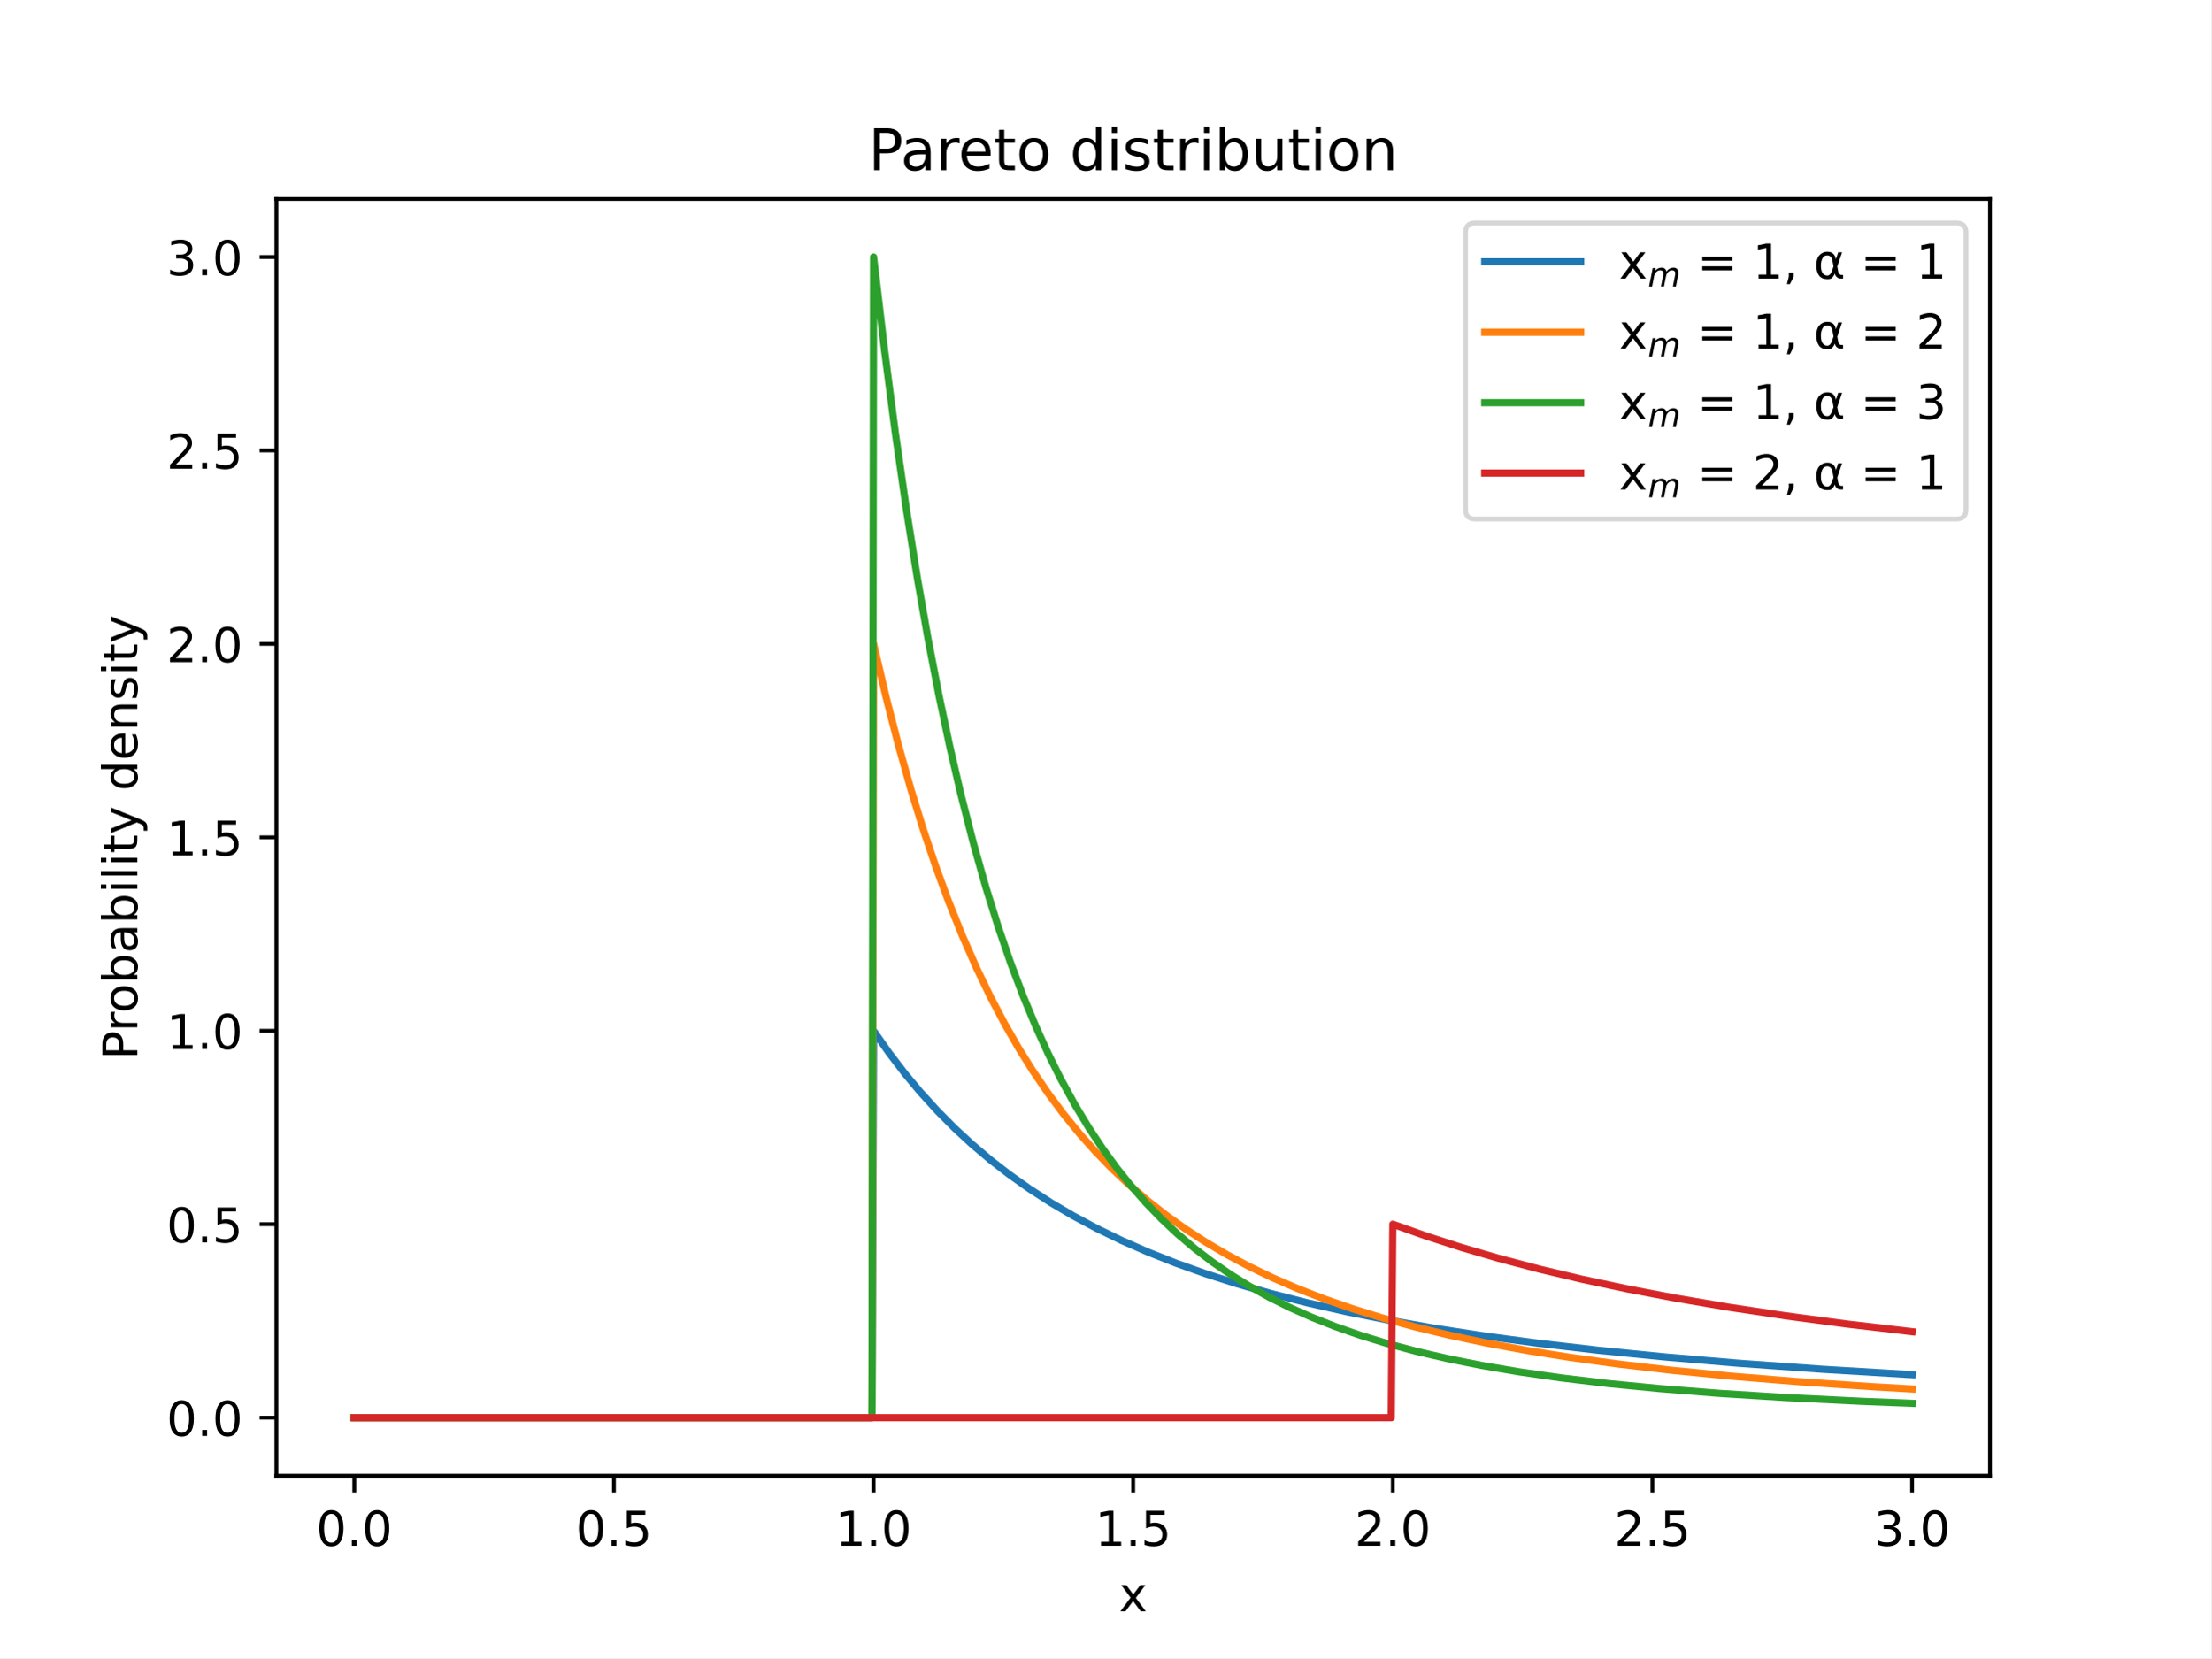
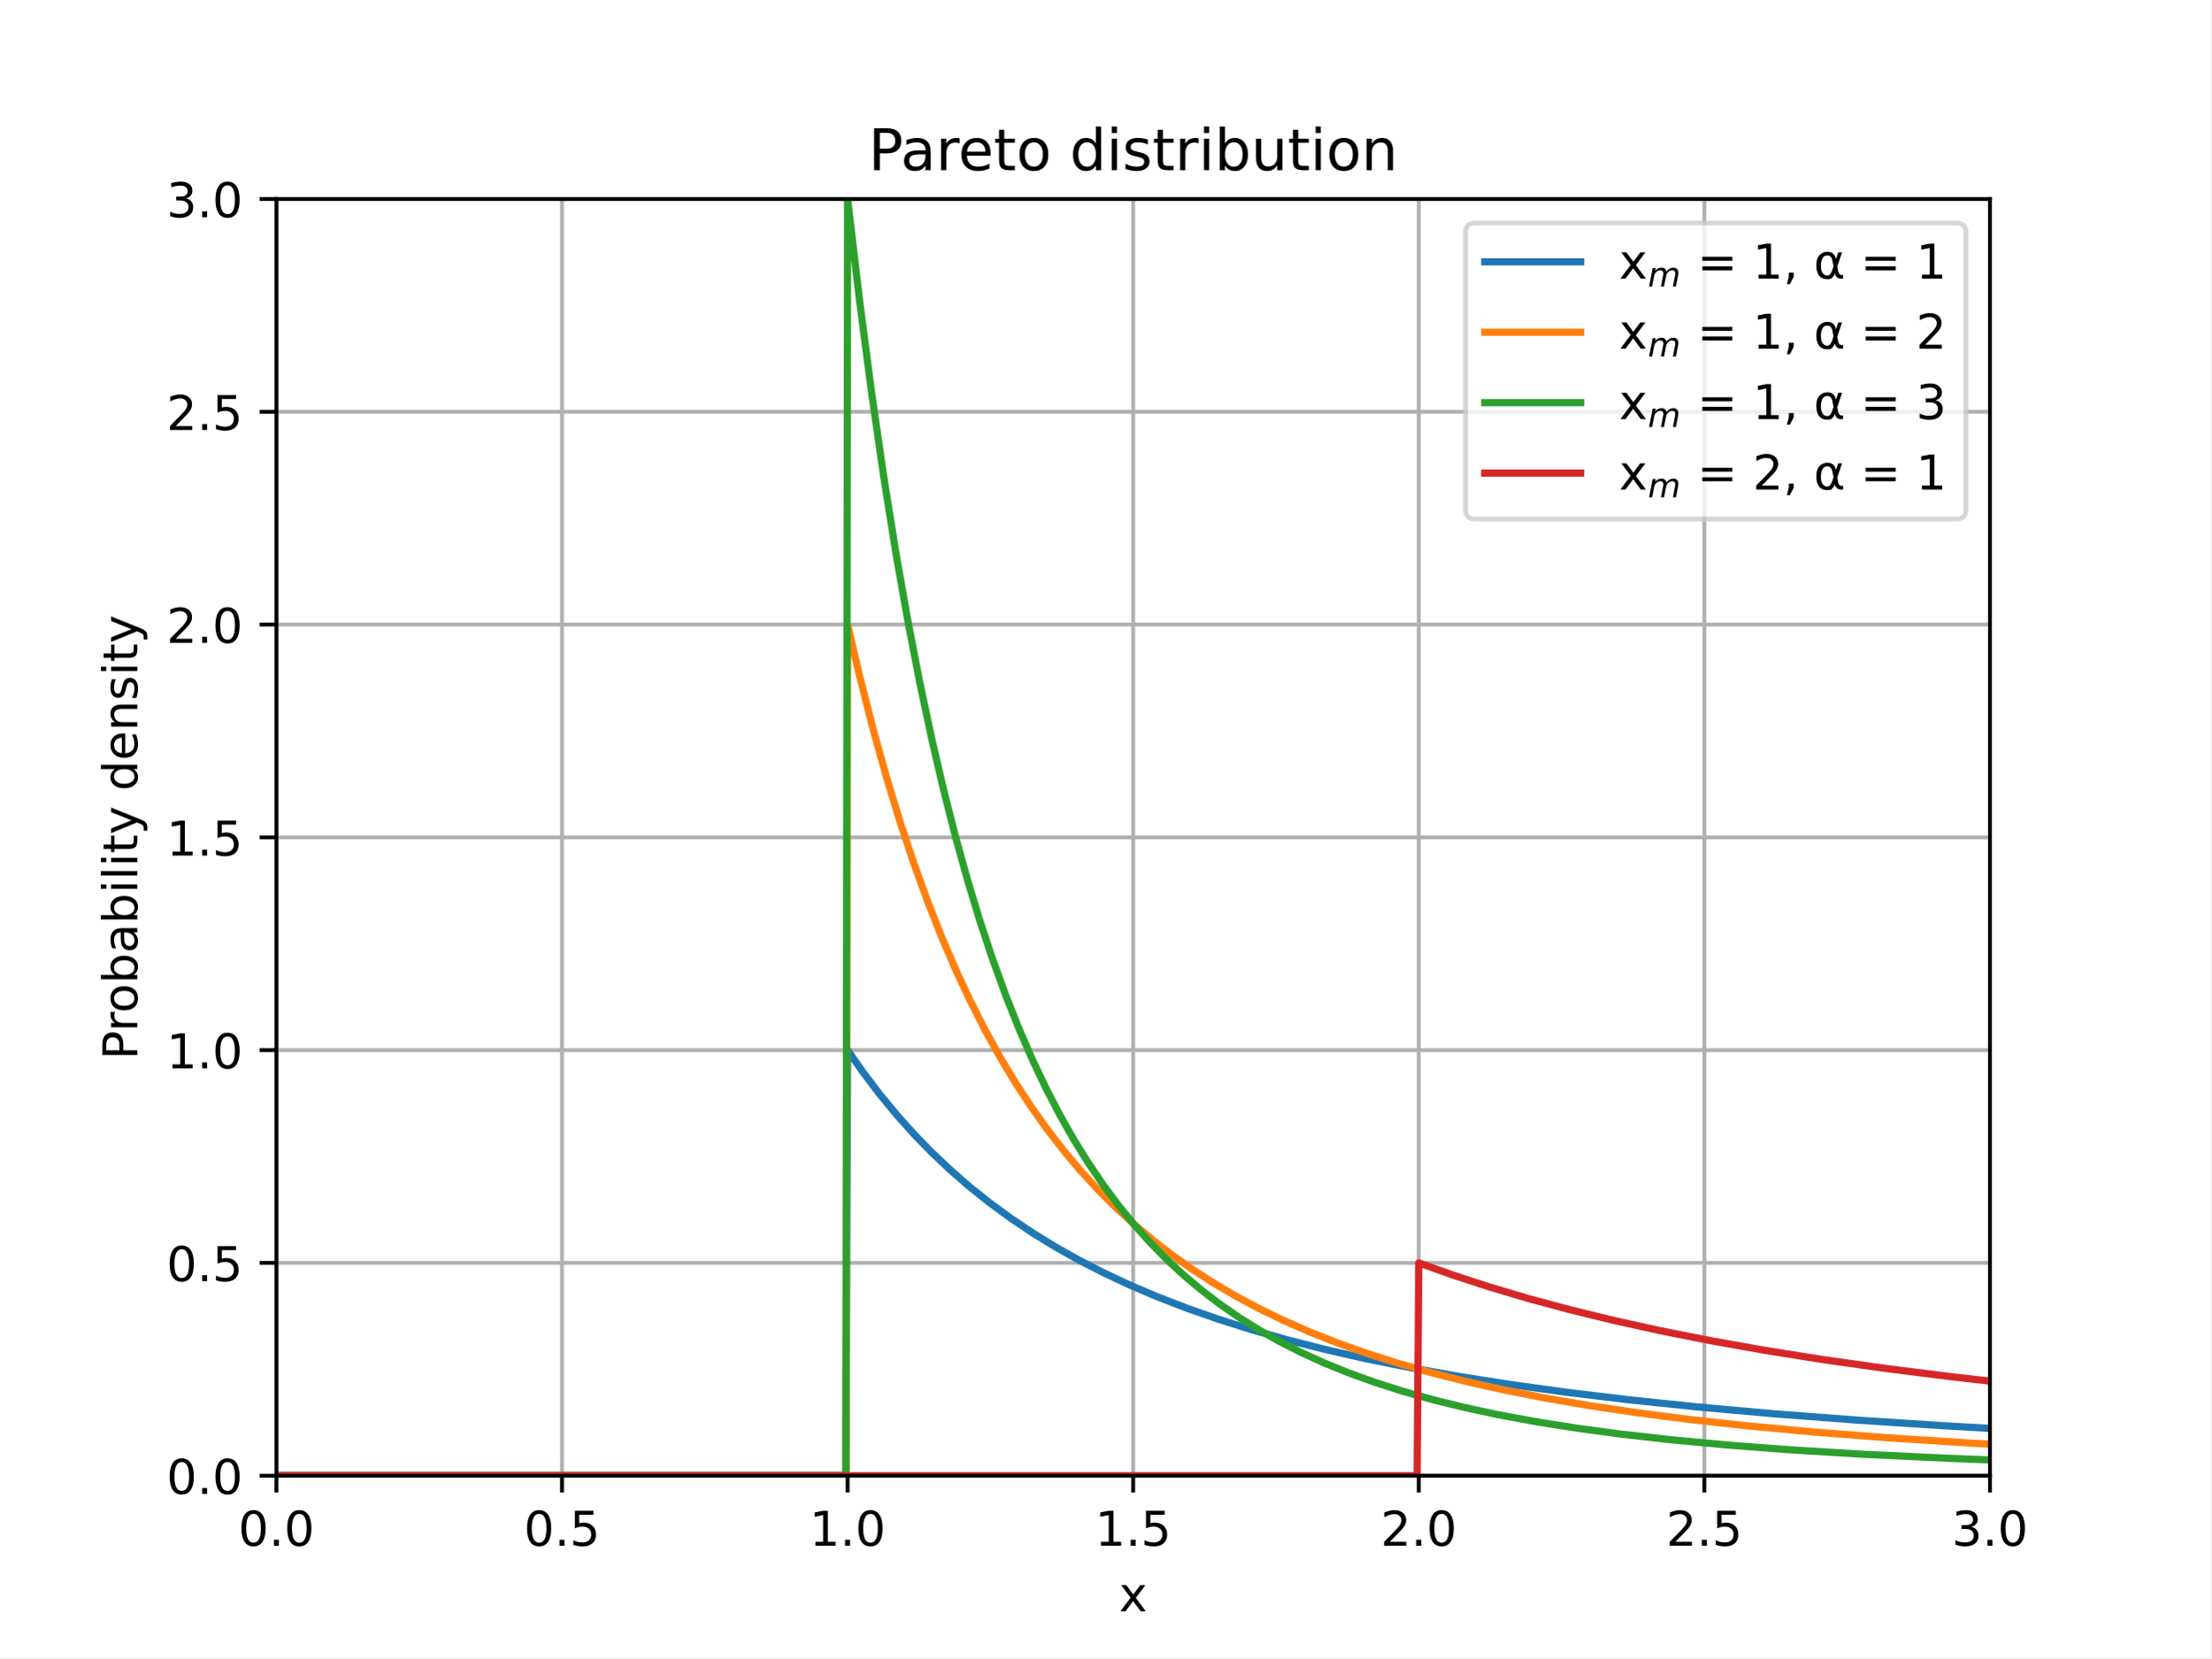
<svg xmlns="http://www.w3.org/2000/svg" xmlns:xlink="http://www.w3.org/1999/xlink" width="460.8pt" height="345.6pt" viewBox="0 0 460.8 345.6" version="1.1">
  <defs>
    <style type="text/css">*{stroke-linejoin: round; stroke-linecap: butt}</style>
  </defs>
  <g id="figure_1">
    <g id="patch_1">
      <path d="M 0 345.6  L 460.8 345.6  L 460.8 0  L 0 0  z " style="fill: #ffffff" />
    </g>
    <g id="axes_1">
      <g id="patch_2">
        <path d="M 57.6 307.584  L 414.72 307.584  L 414.72 41.472  L 57.6 41.472  z " style="fill: #ffffff" />
      </g>
      <g id="matplotlib.axis_1">
        <g id="xtick_1">
          <g id="line2d_1">
+             <path d="M 57.6 307.584  L 57.6 41.472  " clip-path="url(#pb49da59b63)" style="fill: none; stroke: #b0b0b0; stroke-width: 0.8; stroke-linecap: square" />
+           </g>
+           <g id="line2d_2">
            <defs>
-               <path id="m8c5e8014db" d="M 0 0  L 0 3.5  " style="stroke: #000000; stroke-width: 0.8" />
+               <path id="m78459f0084" d="M 0 0  L 0 3.5  " style="stroke: #000000; stroke-width: 0.8" />
            </defs>
            <g>
-               <use xlink:href="#m8c5e8014db" x="73.833" y="307.584" style="stroke: #000000; stroke-width: 0.8" />
+               <use xlink:href="#m78459f0084" x="57.6" y="307.584" style="stroke: #000000; stroke-width: 0.8" />
            </g>
          </g>
          <g id="text_1">
-             <g transform="translate(65.88116 322.1824) scale(0.1 -0.1)">
+             <g transform="translate(49.64844 322.1824) scale(0.1 -0.1)">
              <defs>
                <path id="DejaVuSans-30" d="M 2034 4250  Q 1547 4250 1301 3770  Q 1056 3291 1056 2328  Q 1056 1369 1301 889  Q 1547 409 2034 409  Q 2525 409 2770 889  Q 3016 1369 3016 2328  Q 3016 3291 2770 3770  Q 2525 4250 2034 4250  z M 2034 4750  Q 2819 4750 3233 4129  Q 3647 3509 3647 2328  Q 3647 1150 3233 529  Q 2819 -91 2034 -91  Q 1250 -91 836 529  Q 422 1150 422 2328  Q 422 3509 836 4129  Q 1250 4750 2034 4750  z " transform="scale(0.015625)" />
                <path id="DejaVuSans-2e" d="M 684 794  L 1344 794  L 1344 0  L 684 0  L 684 794  z " transform="scale(0.015625)" />
              </defs>
              <use xlink:href="#DejaVuSans-30" />
              <use xlink:href="#DejaVuSans-2e" x="63.623" />
              <use xlink:href="#DejaVuSans-30" x="95.41" />
            </g>
          </g>
        </g>
        <g id="xtick_2">
-           <g id="line2d_2">
-             <g>
-               <use xlink:href="#m8c5e8014db" x="127.942" y="307.584" style="stroke: #000000; stroke-width: 0.8" />
+           <g id="line2d_3">
+             <path d="M 117.12 307.584  L 117.12 41.472  " clip-path="url(#pb49da59b63)" style="fill: none; stroke: #b0b0b0; stroke-width: 0.8; stroke-linecap: square" />
+           </g>
+           <g id="line2d_4">
+             <g>
+               <use xlink:href="#m78459f0084" x="117.12" y="307.584" style="stroke: #000000; stroke-width: 0.8" />
            </g>
          </g>
          <g id="text_2">
-             <g transform="translate(119.9903 322.1824) scale(0.1 -0.1)">
+             <g transform="translate(109.1684 322.1824) scale(0.1 -0.1)">
              <defs>
                <path id="DejaVuSans-35" d="M 691 4666  L 3169 4666  L 3169 4134  L 1269 4134  L 1269 2991  Q 1406 3038 1543 3061  Q 1681 3084 1819 3084  Q 2600 3084 3056 2656  Q 3513 2228 3513 1497  Q 3513 744 3044 326  Q 2575 -91 1722 -91  Q 1428 -91 1123 -41  Q 819 9 494 109  L 494 744  Q 775 591 1075 516  Q 1375 441 1709 441  Q 2250 441 2565 725  Q 2881 1009 2881 1497  Q 2881 1984 2565 2268  Q 2250 2553 1709 2553  Q 1456 2553 1204 2497  Q 953 2441 691 2322  L 691 4666  z " transform="scale(0.015625)" />
              </defs>
              <use xlink:href="#DejaVuSans-30" />
              <use xlink:href="#DejaVuSans-2e" x="63.623" />
              <use xlink:href="#DejaVuSans-35" x="95.41" />
            </g>
          </g>
        </g>
        <g id="xtick_3">
-           <g id="line2d_3">
-             <g>
-               <use xlink:href="#m8c5e8014db" x="182.051" y="307.584" style="stroke: #000000; stroke-width: 0.8" />
+           <g id="line2d_5">
+             <path d="M 176.64 307.584  L 176.64 41.472  " clip-path="url(#pb49da59b63)" style="fill: none; stroke: #b0b0b0; stroke-width: 0.8; stroke-linecap: square" />
+           </g>
+           <g id="line2d_6">
+             <g>
+               <use xlink:href="#m78459f0084" x="176.64" y="307.584" style="stroke: #000000; stroke-width: 0.8" />
            </g>
          </g>
          <g id="text_3">
-             <g transform="translate(174.0993 322.1824) scale(0.1 -0.1)">
+             <g transform="translate(168.6884 322.1824) scale(0.1 -0.1)">
              <defs>
                <path id="DejaVuSans-31" d="M 794 531  L 1825 531  L 1825 4091  L 703 3866  L 703 4441  L 1819 4666  L 2450 4666  L 2450 531  L 3481 531  L 3481 0  L 794 0  L 794 531  z " transform="scale(0.015625)" />
              </defs>
              <use xlink:href="#DejaVuSans-31" />
              <use xlink:href="#DejaVuSans-2e" x="63.623" />
              <use xlink:href="#DejaVuSans-30" x="95.41" />
            </g>
          </g>
        </g>
        <g id="xtick_4">
-           <g id="line2d_4">
-             <g>
-               <use xlink:href="#m8c5e8014db" x="236.16" y="307.584" style="stroke: #000000; stroke-width: 0.8" />
+           <g id="line2d_7">
+             <path d="M 236.16 307.584  L 236.16 41.472  " clip-path="url(#pb49da59b63)" style="fill: none; stroke: #b0b0b0; stroke-width: 0.8; stroke-linecap: square" />
+           </g>
+           <g id="line2d_8">
+             <g>
+               <use xlink:href="#m78459f0084" x="236.16" y="307.584" style="stroke: #000000; stroke-width: 0.8" />
            </g>
          </g>
          <g id="text_4">
            <g transform="translate(228.2084 322.1824) scale(0.1 -0.1)">
              <use xlink:href="#DejaVuSans-31" />
              <use xlink:href="#DejaVuSans-2e" x="63.623" />
              <use xlink:href="#DejaVuSans-35" x="95.41" />
            </g>
          </g>
        </g>
        <g id="xtick_5">
-           <g id="line2d_5">
-             <g>
-               <use xlink:href="#m8c5e8014db" x="290.269" y="307.584" style="stroke: #000000; stroke-width: 0.8" />
+           <g id="line2d_9">
+             <path d="M 295.68 307.584  L 295.68 41.472  " clip-path="url(#pb49da59b63)" style="fill: none; stroke: #b0b0b0; stroke-width: 0.8; stroke-linecap: square" />
+           </g>
+           <g id="line2d_10">
+             <g>
+               <use xlink:href="#m78459f0084" x="295.68" y="307.584" style="stroke: #000000; stroke-width: 0.8" />
            </g>
          </g>
          <g id="text_5">
-             <g transform="translate(282.3175 322.1824) scale(0.1 -0.1)">
+             <g transform="translate(287.7284 322.1824) scale(0.1 -0.1)">
              <defs>
                <path id="DejaVuSans-32" d="M 1228 531  L 3431 531  L 3431 0  L 469 0  L 469 531  Q 828 903 1448 1529  Q 2069 2156 2228 2338  Q 2531 2678 2651 2914  Q 2772 3150 2772 3378  Q 2772 3750 2511 3984  Q 2250 4219 1831 4219  Q 1534 4219 1204 4116  Q 875 4013 500 3803  L 500 4441  Q 881 4594 1212 4672  Q 1544 4750 1819 4750  Q 2544 4750 2975 4387  Q 3406 4025 3406 3419  Q 3406 3131 3298 2873  Q 3191 2616 2906 2266  Q 2828 2175 2409 1742  Q 1991 1309 1228 531  z " transform="scale(0.015625)" />
              </defs>
              <use xlink:href="#DejaVuSans-32" />
              <use xlink:href="#DejaVuSans-2e" x="63.623" />
              <use xlink:href="#DejaVuSans-30" x="95.41" />
            </g>
          </g>
        </g>
        <g id="xtick_6">
-           <g id="line2d_6">
-             <g>
-               <use xlink:href="#m8c5e8014db" x="344.378" y="307.584" style="stroke: #000000; stroke-width: 0.8" />
+           <g id="line2d_11">
+             <path d="M 355.2 307.584  L 355.2 41.472  " clip-path="url(#pb49da59b63)" style="fill: none; stroke: #b0b0b0; stroke-width: 0.8; stroke-linecap: square" />
+           </g>
+           <g id="line2d_12">
+             <g>
+               <use xlink:href="#m78459f0084" x="355.2" y="307.584" style="stroke: #000000; stroke-width: 0.8" />
            </g>
          </g>
          <g id="text_6">
-             <g transform="translate(336.4266 322.1824) scale(0.1 -0.1)">
+             <g transform="translate(347.2484 322.1824) scale(0.1 -0.1)">
              <use xlink:href="#DejaVuSans-32" />
              <use xlink:href="#DejaVuSans-2e" x="63.623" />
              <use xlink:href="#DejaVuSans-35" x="95.41" />
            </g>
          </g>
        </g>
        <g id="xtick_7">
-           <g id="line2d_7">
-             <g>
-               <use xlink:href="#m8c5e8014db" x="398.487" y="307.584" style="stroke: #000000; stroke-width: 0.8" />
+           <g id="line2d_13">
+             <path d="M 414.72 307.584  L 414.72 41.472  " clip-path="url(#pb49da59b63)" style="fill: none; stroke: #b0b0b0; stroke-width: 0.8; stroke-linecap: square" />
+           </g>
+           <g id="line2d_14">
+             <g>
+               <use xlink:href="#m78459f0084" x="414.72" y="307.584" style="stroke: #000000; stroke-width: 0.8" />
            </g>
          </g>
          <g id="text_7">
-             <g transform="translate(390.5357 322.1824) scale(0.1 -0.1)">
+             <g transform="translate(406.7684 322.1824) scale(0.1 -0.1)">
              <defs>
                <path id="DejaVuSans-33" d="M 2597 2516  Q 3050 2419 3304 2112  Q 3559 1806 3559 1356  Q 3559 666 3084 287  Q 2609 -91 1734 -91  Q 1441 -91 1130 -33  Q 819 25 488 141  L 488 750  Q 750 597 1062 519  Q 1375 441 1716 441  Q 2309 441 2620 675  Q 2931 909 2931 1356  Q 2931 1769 2642 2001  Q 2353 2234 1838 2234  L 1294 2234  L 1294 2753  L 1863 2753  Q 2328 2753 2575 2939  Q 2822 3125 2822 3475  Q 2822 3834 2567 4026  Q 2313 4219 1838 4219  Q 1578 4219 1281 4162  Q 984 4106 628 3988  L 628 4550  Q 988 4650 1302 4700  Q 1616 4750 1894 4750  Q 2613 4750 3031 4423  Q 3450 4097 3450 3541  Q 3450 3153 3228 2886  Q 3006 2619 2597 2516  z " transform="scale(0.015625)" />
              </defs>
              <use xlink:href="#DejaVuSans-33" />
              <use xlink:href="#DejaVuSans-2e" x="63.623" />
              <use xlink:href="#DejaVuSans-30" x="95.41" />
            </g>
          </g>
        </g>
        <g id="text_8">
          <g transform="translate(233.2006 335.8606) scale(0.1 -0.1)">
            <defs>
              <path id="DejaVuSans-78" d="M 3513 3500  L 2247 1797  L 3578 0  L 2900 0  L 1881 1375  L 863 0  L 184 0  L 1544 1831  L 300 3500  L 978 3500  L 1906 2253  L 2834 3500  L 3513 3500  z " transform="scale(0.015625)" />
            </defs>
            <use xlink:href="#DejaVuSans-78" />
          </g>
        </g>
      </g>
      <g id="matplotlib.axis_2">
        <g id="ytick_1">
-           <g id="line2d_8">
+           <g id="line2d_15">
+             <path d="M 57.6 307.584  L 414.72 307.584  " clip-path="url(#pb49da59b63)" style="fill: none; stroke: #b0b0b0; stroke-width: 0.8; stroke-linecap: square" />
+           </g>
+           <g id="line2d_16">
            <defs>
-               <path id="m8b8b42bf8d" d="M 0 0  L -3.5 0  " style="stroke: #000000; stroke-width: 0.8" />
+               <path id="m14391d90c2" d="M 0 0  L -3.5 0  " style="stroke: #000000; stroke-width: 0.8" />
            </defs>
            <g>
-               <use xlink:href="#m8b8b42bf8d" x="57.6" y="295.488" style="stroke: #000000; stroke-width: 0.8" />
+               <use xlink:href="#m14391d90c2" x="57.6" y="307.584" style="stroke: #000000; stroke-width: 0.8" />
            </g>
          </g>
          <g id="text_9">
-             <g transform="translate(34.69687 299.2872) scale(0.1 -0.1)">
+             <g transform="translate(34.69687 311.3832) scale(0.1 -0.1)">
              <use xlink:href="#DejaVuSans-30" />
              <use xlink:href="#DejaVuSans-2e" x="63.623" />
              <use xlink:href="#DejaVuSans-30" x="95.41" />
            </g>
          </g>
        </g>
        <g id="ytick_2">
-           <g id="line2d_9">
-             <g>
-               <use xlink:href="#m8b8b42bf8d" x="57.6" y="255.168" style="stroke: #000000; stroke-width: 0.8" />
+           <g id="line2d_17">
+             <path d="M 57.6 263.232  L 414.72 263.232  " clip-path="url(#pb49da59b63)" style="fill: none; stroke: #b0b0b0; stroke-width: 0.8; stroke-linecap: square" />
+           </g>
+           <g id="line2d_18">
+             <g>
+               <use xlink:href="#m14391d90c2" x="57.6" y="263.232" style="stroke: #000000; stroke-width: 0.8" />
            </g>
          </g>
          <g id="text_10">
-             <g transform="translate(34.69687 258.9672) scale(0.1 -0.1)">
+             <g transform="translate(34.69687 267.0312) scale(0.1 -0.1)">
              <use xlink:href="#DejaVuSans-30" />
              <use xlink:href="#DejaVuSans-2e" x="63.623" />
              <use xlink:href="#DejaVuSans-35" x="95.41" />
            </g>
          </g>
        </g>
        <g id="ytick_3">
-           <g id="line2d_10">
-             <g>
-               <use xlink:href="#m8b8b42bf8d" x="57.6" y="214.848" style="stroke: #000000; stroke-width: 0.8" />
+           <g id="line2d_19">
+             <path d="M 57.6 218.88  L 414.72 218.88  " clip-path="url(#pb49da59b63)" style="fill: none; stroke: #b0b0b0; stroke-width: 0.8; stroke-linecap: square" />
+           </g>
+           <g id="line2d_20">
+             <g>
+               <use xlink:href="#m14391d90c2" x="57.6" y="218.88" style="stroke: #000000; stroke-width: 0.8" />
            </g>
          </g>
          <g id="text_11">
-             <g transform="translate(34.69687 218.6472) scale(0.1 -0.1)">
+             <g transform="translate(34.69687 222.6792) scale(0.1 -0.1)">
              <use xlink:href="#DejaVuSans-31" />
              <use xlink:href="#DejaVuSans-2e" x="63.623" />
              <use xlink:href="#DejaVuSans-30" x="95.41" />
            </g>
          </g>
        </g>
        <g id="ytick_4">
-           <g id="line2d_11">
-             <g>
-               <use xlink:href="#m8b8b42bf8d" x="57.6" y="174.528" style="stroke: #000000; stroke-width: 0.8" />
+           <g id="line2d_21">
+             <path d="M 57.6 174.528  L 414.72 174.528  " clip-path="url(#pb49da59b63)" style="fill: none; stroke: #b0b0b0; stroke-width: 0.8; stroke-linecap: square" />
+           </g>
+           <g id="line2d_22">
+             <g>
+               <use xlink:href="#m14391d90c2" x="57.6" y="174.528" style="stroke: #000000; stroke-width: 0.8" />
            </g>
          </g>
          <g id="text_12">
            <g transform="translate(34.69687 178.3272) scale(0.1 -0.1)">
              <use xlink:href="#DejaVuSans-31" />
              <use xlink:href="#DejaVuSans-2e" x="63.623" />
              <use xlink:href="#DejaVuSans-35" x="95.41" />
            </g>
          </g>
        </g>
        <g id="ytick_5">
-           <g id="line2d_12">
-             <g>
-               <use xlink:href="#m8b8b42bf8d" x="57.6" y="134.208" style="stroke: #000000; stroke-width: 0.8" />
+           <g id="line2d_23">
+             <path d="M 57.6 130.176  L 414.72 130.176  " clip-path="url(#pb49da59b63)" style="fill: none; stroke: #b0b0b0; stroke-width: 0.8; stroke-linecap: square" />
+           </g>
+           <g id="line2d_24">
+             <g>
+               <use xlink:href="#m14391d90c2" x="57.6" y="130.176" style="stroke: #000000; stroke-width: 0.8" />
            </g>
          </g>
          <g id="text_13">
-             <g transform="translate(34.69687 138.0072) scale(0.1 -0.1)">
+             <g transform="translate(34.69687 133.9752) scale(0.1 -0.1)">
              <use xlink:href="#DejaVuSans-32" />
              <use xlink:href="#DejaVuSans-2e" x="63.623" />
              <use xlink:href="#DejaVuSans-30" x="95.41" />
            </g>
          </g>
        </g>
        <g id="ytick_6">
-           <g id="line2d_13">
-             <g>
-               <use xlink:href="#m8b8b42bf8d" x="57.6" y="93.888" style="stroke: #000000; stroke-width: 0.8" />
+           <g id="line2d_25">
+             <path d="M 57.6 85.824  L 414.72 85.824  " clip-path="url(#pb49da59b63)" style="fill: none; stroke: #b0b0b0; stroke-width: 0.8; stroke-linecap: square" />
+           </g>
+           <g id="line2d_26">
+             <g>
+               <use xlink:href="#m14391d90c2" x="57.6" y="85.824" style="stroke: #000000; stroke-width: 0.8" />
            </g>
          </g>
          <g id="text_14">
-             <g transform="translate(34.69687 97.68722) scale(0.1 -0.1)">
+             <g transform="translate(34.69687 89.62322) scale(0.1 -0.1)">
              <use xlink:href="#DejaVuSans-32" />
              <use xlink:href="#DejaVuSans-2e" x="63.623" />
              <use xlink:href="#DejaVuSans-35" x="95.41" />
            </g>
          </g>
        </g>
        <g id="ytick_7">
-           <g id="line2d_14">
-             <g>
-               <use xlink:href="#m8b8b42bf8d" x="57.6" y="53.568" style="stroke: #000000; stroke-width: 0.8" />
+           <g id="line2d_27">
+             <path d="M 57.6 41.472  L 414.72 41.472  " clip-path="url(#pb49da59b63)" style="fill: none; stroke: #b0b0b0; stroke-width: 0.8; stroke-linecap: square" />
+           </g>
+           <g id="line2d_28">
+             <g>
+               <use xlink:href="#m14391d90c2" x="57.6" y="41.472" style="stroke: #000000; stroke-width: 0.8" />
            </g>
          </g>
          <g id="text_15">
-             <g transform="translate(34.69687 57.36722) scale(0.1 -0.1)">
+             <g transform="translate(34.69687 45.27122) scale(0.1 -0.1)">
              <use xlink:href="#DejaVuSans-33" />
              <use xlink:href="#DejaVuSans-2e" x="63.623" />
              <use xlink:href="#DejaVuSans-30" x="95.41" />
            </g>
          </g>
        </g>
        <g id="text_16">
          <g transform="translate(28.61719 220.8788) rotate(-90) scale(0.1 -0.1)">
            <defs>
              <path id="DejaVuSans-50" d="M 1259 4147  L 1259 2394  L 2053 2394  Q 2494 2394 2734 2622  Q 2975 2850 2975 3272  Q 2975 3691 2734 3919  Q 2494 4147 2053 4147  L 1259 4147  z M 628 4666  L 2053 4666  Q 2838 4666 3239 4311  Q 3641 3956 3641 3272  Q 3641 2581 3239 2228  Q 2838 1875 2053 1875  L 1259 1875  L 1259 0  L 628 0  L 628 4666  z " transform="scale(0.015625)" />
              <path id="DejaVuSans-72" d="M 2631 2963  Q 2534 3019 2420 3045  Q 2306 3072 2169 3072  Q 1681 3072 1420 2755  Q 1159 2438 1159 1844  L 1159 0  L 581 0  L 581 3500  L 1159 3500  L 1159 2956  Q 1341 3275 1631 3429  Q 1922 3584 2338 3584  Q 2397 3584 2469 3576  Q 2541 3569 2628 3553  L 2631 2963  z " transform="scale(0.015625)" />
              <path id="DejaVuSans-6f" d="M 1959 3097  Q 1497 3097 1228 2736  Q 959 2375 959 1747  Q 959 1119 1226 758  Q 1494 397 1959 397  Q 2419 397 2687 759  Q 2956 1122 2956 1747  Q 2956 2369 2687 2733  Q 2419 3097 1959 3097  z M 1959 3584  Q 2709 3584 3137 3096  Q 3566 2609 3566 1747  Q 3566 888 3137 398  Q 2709 -91 1959 -91  Q 1206 -91 779 398  Q 353 888 353 1747  Q 353 2609 779 3096  Q 1206 3584 1959 3584  z " transform="scale(0.015625)" />
              <path id="DejaVuSans-62" d="M 3116 1747  Q 3116 2381 2855 2742  Q 2594 3103 2138 3103  Q 1681 3103 1420 2742  Q 1159 2381 1159 1747  Q 1159 1113 1420 752  Q 1681 391 2138 391  Q 2594 391 2855 752  Q 3116 1113 3116 1747  z M 1159 2969  Q 1341 3281 1617 3432  Q 1894 3584 2278 3584  Q 2916 3584 3314 3078  Q 3713 2572 3713 1747  Q 3713 922 3314 415  Q 2916 -91 2278 -91  Q 1894 -91 1617 61  Q 1341 213 1159 525  L 1159 0  L 581 0  L 581 4863  L 1159 4863  L 1159 2969  z " transform="scale(0.015625)" />
              <path id="DejaVuSans-61" d="M 2194 1759  Q 1497 1759 1228 1600  Q 959 1441 959 1056  Q 959 750 1161 570  Q 1363 391 1709 391  Q 2188 391 2477 730  Q 2766 1069 2766 1631  L 2766 1759  L 2194 1759  z M 3341 1997  L 3341 0  L 2766 0  L 2766 531  Q 2569 213 2275 61  Q 1981 -91 1556 -91  Q 1019 -91 701 211  Q 384 513 384 1019  Q 384 1609 779 1909  Q 1175 2209 1959 2209  L 2766 2209  L 2766 2266  Q 2766 2663 2505 2880  Q 2244 3097 1772 3097  Q 1472 3097 1187 3025  Q 903 2953 641 2809  L 641 3341  Q 956 3463 1253 3523  Q 1550 3584 1831 3584  Q 2591 3584 2966 3190  Q 3341 2797 3341 1997  z " transform="scale(0.015625)" />
              <path id="DejaVuSans-69" d="M 603 3500  L 1178 3500  L 1178 0  L 603 0  L 603 3500  z M 603 4863  L 1178 4863  L 1178 4134  L 603 4134  L 603 4863  z " transform="scale(0.015625)" />
              <path id="DejaVuSans-6c" d="M 603 4863  L 1178 4863  L 1178 0  L 603 0  L 603 4863  z " transform="scale(0.015625)" />
              <path id="DejaVuSans-74" d="M 1172 4494  L 1172 3500  L 2356 3500  L 2356 3053  L 1172 3053  L 1172 1153  Q 1172 725 1289 603  Q 1406 481 1766 481  L 2356 481  L 2356 0  L 1766 0  Q 1100 0 847 248  Q 594 497 594 1153  L 594 3053  L 172 3053  L 172 3500  L 594 3500  L 594 4494  L 1172 4494  z " transform="scale(0.015625)" />
              <path id="DejaVuSans-79" d="M 2059 -325  Q 1816 -950 1584 -1140  Q 1353 -1331 966 -1331  L 506 -1331  L 506 -850  L 844 -850  Q 1081 -850 1212 -737  Q 1344 -625 1503 -206  L 1606 56  L 191 3500  L 800 3500  L 1894 763  L 2988 3500  L 3597 3500  L 2059 -325  z " transform="scale(0.015625)" />
              <path id="DejaVuSans-20" transform="scale(0.015625)" />
              <path id="DejaVuSans-64" d="M 2906 2969  L 2906 4863  L 3481 4863  L 3481 0  L 2906 0  L 2906 525  Q 2725 213 2448 61  Q 2172 -91 1784 -91  Q 1150 -91 751 415  Q 353 922 353 1747  Q 353 2572 751 3078  Q 1150 3584 1784 3584  Q 2172 3584 2448 3432  Q 2725 3281 2906 2969  z M 947 1747  Q 947 1113 1208 752  Q 1469 391 1925 391  Q 2381 391 2643 752  Q 2906 1113 2906 1747  Q 2906 2381 2643 2742  Q 2381 3103 1925 3103  Q 1469 3103 1208 2742  Q 947 2381 947 1747  z " transform="scale(0.015625)" />
              <path id="DejaVuSans-65" d="M 3597 1894  L 3597 1613  L 953 1613  Q 991 1019 1311 708  Q 1631 397 2203 397  Q 2534 397 2845 478  Q 3156 559 3463 722  L 3463 178  Q 3153 47 2828 -22  Q 2503 -91 2169 -91  Q 1331 -91 842 396  Q 353 884 353 1716  Q 353 2575 817 3079  Q 1281 3584 2069 3584  Q 2775 3584 3186 3129  Q 3597 2675 3597 1894  z M 3022 2063  Q 3016 2534 2758 2815  Q 2500 3097 2075 3097  Q 1594 3097 1305 2825  Q 1016 2553 972 2059  L 3022 2063  z " transform="scale(0.015625)" />
              <path id="DejaVuSans-6e" d="M 3513 2113  L 3513 0  L 2938 0  L 2938 2094  Q 2938 2591 2744 2837  Q 2550 3084 2163 3084  Q 1697 3084 1428 2787  Q 1159 2491 1159 1978  L 1159 0  L 581 0  L 581 3500  L 1159 3500  L 1159 2956  Q 1366 3272 1645 3428  Q 1925 3584 2291 3584  Q 2894 3584 3203 3211  Q 3513 2838 3513 2113  z " transform="scale(0.015625)" />
              <path id="DejaVuSans-73" d="M 2834 3397  L 2834 2853  Q 2591 2978 2328 3040  Q 2066 3103 1784 3103  Q 1356 3103 1142 2972  Q 928 2841 928 2578  Q 928 2378 1081 2264  Q 1234 2150 1697 2047  L 1894 2003  Q 2506 1872 2764 1633  Q 3022 1394 3022 966  Q 3022 478 2636 193  Q 2250 -91 1575 -91  Q 1294 -91 989 -36  Q 684 19 347 128  L 347 722  Q 666 556 975 473  Q 1284 391 1588 391  Q 1994 391 2212 530  Q 2431 669 2431 922  Q 2431 1156 2273 1281  Q 2116 1406 1581 1522  L 1381 1569  Q 847 1681 609 1914  Q 372 2147 372 2553  Q 372 3047 722 3315  Q 1072 3584 1716 3584  Q 2034 3584 2315 3537  Q 2597 3491 2834 3397  z " transform="scale(0.015625)" />
            </defs>
            <use xlink:href="#DejaVuSans-50" />
            <use xlink:href="#DejaVuSans-72" x="58.553" />
            <use xlink:href="#DejaVuSans-6f" x="97.416" />
            <use xlink:href="#DejaVuSans-62" x="158.598" />
            <use xlink:href="#DejaVuSans-61" x="222.074" />
            <use xlink:href="#DejaVuSans-62" x="283.354" />
            <use xlink:href="#DejaVuSans-69" x="346.83" />
            <use xlink:href="#DejaVuSans-6c" x="374.613" />
            <use xlink:href="#DejaVuSans-69" x="402.396" />
            <use xlink:href="#DejaVuSans-74" x="430.18" />
            <use xlink:href="#DejaVuSans-79" x="469.389" />
            <use xlink:href="#DejaVuSans-20" x="528.568" />
            <use xlink:href="#DejaVuSans-64" x="560.355" />
            <use xlink:href="#DejaVuSans-65" x="623.832" />
            <use xlink:href="#DejaVuSans-6e" x="685.355" />
            <use xlink:href="#DejaVuSans-73" x="748.734" />
            <use xlink:href="#DejaVuSans-69" x="800.834" />
            <use xlink:href="#DejaVuSans-74" x="828.617" />
            <use xlink:href="#DejaVuSans-79" x="867.826" />
          </g>
        </g>
      </g>
-       <g id="line2d_15">
-         <path d="M 73.833 295.488  L 181.726 295.488  L 182.051 214.848  L 185.301 219.481  L 188.55 223.727  L 191.8 227.626  L 195.375 231.559  L 198.95 235.16  L 202.525 238.465  L 206.424 241.77  L 210.324 244.796  L 214.549 247.794  L 219.099 250.735  L 223.648 253.412  L 228.523 256.022  L 233.723 258.547  L 239.247 260.973  L 245.097 263.291  L 251.272 265.493  L 257.771 267.575  L 264.921 269.625  L 272.395 271.535  L 280.52 273.381  L 289.294 275.145  L 298.719 276.814  L 309.118 278.429  L 320.492 279.966  L 333.166 281.446  L 347.141 282.845  L 362.415 284.148  L 379.638 285.389  L 398.487 286.528  L 398.487 286.528  " clip-path="url(#p31fe83ef89)" style="fill: none; stroke: #1f77b4; stroke-width: 1.5; stroke-linecap: square" />
-       </g>
-       <g id="line2d_16">
-         <path d="M 73.833 295.488  L 181.726 295.488  L 182.051 134.208  L 184.651 145.295  L 187.251 155.388  L 189.85 164.597  L 192.45 173.017  L 195.05 180.729  L 197.65 187.807  L 200.575 195.091  L 203.5 201.733  L 206.424 207.802  L 209.349 213.357  L 212.274 218.454  L 215.199 223.137  L 218.449 227.906  L 221.698 232.264  L 224.948 236.256  L 228.198 239.919  L 231.773 243.607  L 235.348 246.977  L 239.247 250.327  L 243.147 253.377  L 247.047 256.157  L 251.272 258.9  L 255.821 261.576  L 260.371 263.998  L 265.246 266.343  L 270.445 268.595  L 275.97 270.74  L 281.82 272.77  L 287.994 274.679  L 294.819 276.548  L 301.968 278.273  L 309.768 279.925  L 318.217 281.484  L 327.317 282.938  L 337.391 284.323  L 348.44 285.617  L 360.79 286.838  L 374.764 287.988  L 390.363 289.043  L 398.487 289.515  L 398.487 289.515  " clip-path="url(#p31fe83ef89)" style="fill: none; stroke: #ff7f0e; stroke-width: 1.5; stroke-linecap: square" />
-       </g>
-       <g id="line2d_17">
-         <path d="M 73.833 295.488  L 181.726 295.488  L 182.051 53.568  L 184.326 72.884  L 186.601 90.31  L 188.875 106.064  L 191.15 120.334  L 193.425 133.286  L 195.7 145.062  L 197.975 155.788  L 200.25 165.576  L 202.85 175.735  L 205.449 184.92  L 208.049 193.241  L 210.649 200.794  L 213.249 207.663  L 215.849 213.919  L 218.449 219.629  L 221.048 224.847  L 223.973 230.193  L 226.898 235.042  L 229.823 239.45  L 232.748 243.463  L 235.673 247.123  L 238.922 250.82  L 242.172 254.171  L 245.422 257.213  L 248.997 260.243  L 252.571 262.979  L 256.471 265.668  L 260.371 268.085  L 264.596 270.433  L 268.82 272.535  L 273.37 274.558  L 278.245 276.484  L 283.445 278.301  L 288.969 279.999  L 295.144 281.657  L 301.643 283.169  L 308.793 284.601  L 316.592 285.934  L 325.367 287.199  L 335.116 288.369  L 345.841 289.427  L 358.19 290.413  L 372.164 291.299  L 388.413 292.1  L 398.487 292.501  L 398.487 292.501  " clip-path="url(#p31fe83ef89)" style="fill: none; stroke: #2ca02c; stroke-width: 1.5; stroke-linecap: square" />
-       </g>
-       <g id="line2d_18">
-         <path d="M 73.833 295.488  L 289.944 295.488  L 290.269 255.168  L 297.094 257.595  L 304.568 260.011  L 312.368 262.293  L 320.817 264.525  L 329.592 266.613  L 339.016 268.629  L 349.09 270.559  L 360.14 272.446  L 372.164 274.266  L 385.163 276.001  L 398.487 277.568  L 398.487 277.568  " clip-path="url(#p31fe83ef89)" style="fill: none; stroke: #d62728; stroke-width: 1.5; stroke-linecap: square" />
+       <g id="line2d_29">
+         <path d="M 57.6 307.584  L 176.283 307.584  L 176.64 218.88  L 179.857 223.487  L 183.432 228.198  L 187.007 232.523  L 190.582 236.504  L 194.156 240.177  L 198.089 243.898  L 202.021 247.318  L 206.311 250.745  L 210.6 253.888  L 215.248 257.007  L 219.895 259.862  L 224.899 262.674  L 230.262 265.42  L 235.624 267.922  L 241.343 270.353  L 247.421 272.699  L 253.855 274.949  L 260.647 277.096  L 268.154 279.231  L 276.019 281.236  L 284.598 283.19  L 293.893 285.071  L 303.902 286.864  L 314.626 288.557  L 326.423 290.19  L 339.292 291.743  L 353.591 293.237  L 369.32 294.648  L 386.837 295.988  L 406.141 297.237  L 414.72 297.728  L 414.72 297.728  " clip-path="url(#pb49da59b63)" style="fill: none; stroke: #1f77b4; stroke-width: 1.5; stroke-linecap: square" />
+       </g>
+       <g id="line2d_30">
+         <path d="M 57.6 307.584  L 176.283 307.584  L 176.64 130.176  L 179.142 140.91  L 182.002 152.142  L 184.862 162.388  L 187.722 171.752  L 190.582 180.328  L 193.441 188.198  L 196.301 195.431  L 199.161 202.092  L 202.021 208.235  L 205.238 214.59  L 208.455 220.414  L 211.673 225.761  L 214.89 230.68  L 218.107 235.213  L 221.682 239.84  L 225.257 244.082  L 228.832 247.977  L 232.406 251.559  L 236.339 255.176  L 240.271 258.488  L 244.203 261.527  L 248.493 264.563  L 252.783 267.338  L 257.43 270.081  L 262.435 272.763  L 267.439 275.195  L 272.801 277.557  L 278.521 279.829  L 284.598 281.999  L 291.033 284.057  L 297.825 285.997  L 305.332 287.9  L 313.196 289.662  L 321.776 291.352  L 331.07 292.951  L 341.08 294.447  L 352.161 295.875  L 364.316 297.212  L 377.9 298.477  L 392.914 299.646  L 409.715 300.729  L 414.72 301.013  L 414.72 301.013  " clip-path="url(#pb49da59b63)" style="fill: none; stroke: #ff7f0e; stroke-width: 1.5; stroke-linecap: square" />
+       </g>
+       <g id="line2d_31">
+         <path d="M 57.6 307.584  L 176.283 307.584  L 176.64 41.472  L 179.142 62.72  L 181.645 81.888  L 184.147 99.217  L 186.649 114.915  L 189.152 129.161  L 191.654 142.115  L 194.156 153.914  L 196.659 164.68  L 199.161 174.52  L 201.663 183.527  L 204.166 191.785  L 206.668 199.367  L 209.528 207.288  L 212.388 214.497  L 215.248 221.07  L 218.107 227.073  L 220.967 232.564  L 223.827 237.595  L 226.687 242.211  L 229.904 246.959  L 233.121 251.283  L 236.339 255.229  L 239.556 258.834  L 243.131 262.484  L 246.706 265.799  L 250.28 268.815  L 254.213 271.825  L 258.145 274.548  L 262.435 277.23  L 266.724 279.645  L 271.372 281.996  L 276.019 284.105  L 281.023 286.139  L 286.386 288.08  L 292.105 289.914  L 298.182 291.633  L 304.974 293.314  L 312.124 294.851  L 319.988 296.311  L 328.568 297.672  L 337.862 298.923  L 348.229 300.094  L 360.026 301.196  L 373.253 302.201  L 388.267 303.114  L 405.783 303.948  L 414.72 304.299  L 414.72 304.299  " clip-path="url(#pb49da59b63)" style="fill: none; stroke: #2ca02c; stroke-width: 1.5; stroke-linecap: square" />
+       </g>
+       <g id="line2d_32">
+         <path d="M 57.6 307.584  L 295.323 307.584  L 295.68 263.232  L 302.83 265.78  L 310.337 268.227  L 318.559 270.668  L 327.138 272.981  L 336.432 275.249  L 346.084 277.377  L 356.451 279.436  L 367.533 281.413  L 379.687 283.351  L 392.556 285.177  L 406.498 286.932  L 414.72 287.872  L 414.72 287.872  " clip-path="url(#pb49da59b63)" style="fill: none; stroke: #d62728; stroke-width: 1.5; stroke-linecap: square" />
      </g>
      <g id="patch_3">
        <path d="M 57.6 307.584  L 57.6 41.472  " style="fill: none; stroke: #000000; stroke-width: 0.8; stroke-linejoin: miter; stroke-linecap: square" />
      </g>
      <g id="patch_4">
        <path d="M 414.72 307.584  L 414.72 41.472  " style="fill: none; stroke: #000000; stroke-width: 0.8; stroke-linejoin: miter; stroke-linecap: square" />
      </g>
      <g id="patch_5">
        <path d="M 57.6 307.584  L 414.72 307.584  " style="fill: none; stroke: #000000; stroke-width: 0.8; stroke-linejoin: miter; stroke-linecap: square" />
      </g>
      <g id="patch_6">
        <path d="M 57.6 41.472  L 414.72 41.472  " style="fill: none; stroke: #000000; stroke-width: 0.8; stroke-linejoin: miter; stroke-linecap: square" />
      </g>
      <g id="text_17">
        <g transform="translate(180.99 35.472) scale(0.12 -0.12)">
          <defs>
            <path id="DejaVuSans-75" d="M 544 1381  L 544 3500  L 1119 3500  L 1119 1403  Q 1119 906 1312 657  Q 1506 409 1894 409  Q 2359 409 2629 706  Q 2900 1003 2900 1516  L 2900 3500  L 3475 3500  L 3475 0  L 2900 0  L 2900 538  Q 2691 219 2414 64  Q 2138 -91 1772 -91  Q 1169 -91 856 284  Q 544 659 544 1381  z M 1991 3584  L 1991 3584  z " transform="scale(0.015625)" />
          </defs>
          <use xlink:href="#DejaVuSans-50" />
          <use xlink:href="#DejaVuSans-61" x="55.803" />
          <use xlink:href="#DejaVuSans-72" x="117.082" />
          <use xlink:href="#DejaVuSans-65" x="155.945" />
          <use xlink:href="#DejaVuSans-74" x="217.469" />
          <use xlink:href="#DejaVuSans-6f" x="256.678" />
          <use xlink:href="#DejaVuSans-20" x="317.859" />
          <use xlink:href="#DejaVuSans-64" x="349.646" />
          <use xlink:href="#DejaVuSans-69" x="413.123" />
          <use xlink:href="#DejaVuSans-73" x="440.906" />
          <use xlink:href="#DejaVuSans-74" x="493.006" />
          <use xlink:href="#DejaVuSans-72" x="532.215" />
          <use xlink:href="#DejaVuSans-69" x="573.328" />
          <use xlink:href="#DejaVuSans-62" x="601.111" />
          <use xlink:href="#DejaVuSans-75" x="664.588" />
          <use xlink:href="#DejaVuSans-74" x="727.967" />
          <use xlink:href="#DejaVuSans-69" x="767.176" />
          <use xlink:href="#DejaVuSans-6f" x="794.959" />
          <use xlink:href="#DejaVuSans-6e" x="856.141" />
        </g>
      </g>
      <g id="legend_1">
        <g id="patch_7">
          <path d="M 307.42 108.184  L 407.72 108.184  Q 409.72 108.184 409.72 106.184  L 409.72 48.472  Q 409.72 46.472 407.72 46.472  L 307.42 46.472  Q 305.42 46.472 305.42 48.472  L 305.42 106.184  Q 305.42 108.184 307.42 108.184  z " style="fill: #ffffff; opacity: 0.8; stroke: #cccccc; stroke-linejoin: miter" />
        </g>
-         <g id="line2d_19">
+         <g id="line2d_33">
          <path d="M 309.42 54.57  L 319.42 54.57  L 329.42 54.57  " style="fill: none; stroke: #1f77b4; stroke-width: 1.5; stroke-linecap: square" />
        </g>
        <g id="text_18">
          <g transform="translate(337.42 58.07044) scale(0.1 -0.1)">
            <defs>
              <path id="DejaVuSans-Oblique-6d" d="M 5747 2113  L 5338 0  L 4763 0  L 5166 2094  Q 5191 2228 5203 2325  Q 5216 2422 5216 2491  Q 5216 2772 5059 2928  Q 4903 3084 4622 3084  Q 4203 3084 3875 2770  Q 3547 2456 3450 1953  L 3066 0  L 2491 0  L 2900 2094  Q 2925 2209 2937 2307  Q 2950 2406 2950 2484  Q 2950 2769 2794 2926  Q 2638 3084 2363 3084  Q 1938 3084 1609 2770  Q 1281 2456 1184 1953  L 800 0  L 225 0  L 909 3500  L 1484 3500  L 1375 2956  Q 1609 3263 1923 3423  Q 2238 3584 2597 3584  Q 2978 3584 3223 3384  Q 3469 3184 3519 2828  Q 3781 3197 4126 3390  Q 4472 3584 4856 3584  Q 5306 3584 5551 3325  Q 5797 3066 5797 2591  Q 5797 2488 5784 2364  Q 5772 2241 5747 2113  z " transform="scale(0.015625)" />
              <path id="DejaVuSans-3d" d="M 678 2906  L 4684 2906  L 4684 2381  L 678 2381  L 678 2906  z M 678 1631  L 4684 1631  L 4684 1100  L 678 1100  L 678 1631  z " transform="scale(0.015625)" />
              <path id="DejaVuSans-2c" d="M 750 794  L 1409 794  L 1409 256  L 897 -744  L 494 -744  L 750 256  L 750 794  z " transform="scale(0.015625)" />
              <path id="DejaVuSans-3b1" d="M 2644 1628  L 2506 2350  Q 2366 3091 1809 3091  Q 1391 3091 1200 2747  Q 959 2316 959 1747  Q 959 1059 1194 731  Q 1431 397 1809 397  Q 2228 397 2453 1063  L 2644 1628  z M 2966 2584  L 3275 3500  L 3788 3500  L 3147 1603  L 3272 919  Q 3300 766 3409 638  Q 3538 488 3638 488  L 3913 488  L 3913 0  L 3569 0  Q 3275 0 3013 263  Q 2884 394 2831 669  Q 2688 322 2394 50  Q 2256 -78 1809 -78  Q 1075 -78 719 397  Q 353 888 353 1747  Q 353 2666 750 3097  Q 1191 3578 1809 3578  Q 2781 3578 2966 2584  z " transform="scale(0.015625)" />
            </defs>
            <use xlink:href="#DejaVuSans-78" transform="translate(0 0.09375)" />
            <use xlink:href="#DejaVuSans-Oblique-6d" transform="translate(60.13672 -16.3125) scale(0.7)" />
            <use xlink:href="#DejaVuSans-20" transform="translate(131.0596 0.09375)" />
            <use xlink:href="#DejaVuSans-3d" transform="translate(162.8467 0.09375)" />
            <use xlink:href="#DejaVuSans-20" transform="translate(246.6357 0.09375)" />
            <use xlink:href="#DejaVuSans-31" transform="translate(278.4229 0.09375)" />
            <use xlink:href="#DejaVuSans-2c" transform="translate(342.0459 0.09375)" />
            <use xlink:href="#DejaVuSans-20" transform="translate(373.833 0.09375)" />
            <use xlink:href="#DejaVuSans-3b1" transform="translate(405.6201 0.09375)" />
            <use xlink:href="#DejaVuSans-20" transform="translate(471.5381 0.09375)" />
            <use xlink:href="#DejaVuSans-3d" transform="translate(503.3252 0.09375)" />
            <use xlink:href="#DejaVuSans-20" transform="translate(587.1143 0.09375)" />
            <use xlink:href="#DejaVuSans-31" transform="translate(618.9014 0.09375)" />
          </g>
        </g>
-         <g id="line2d_20">
+         <g id="line2d_34">
          <path d="M 309.42 69.249  L 319.42 69.249  L 329.42 69.249  " style="fill: none; stroke: #ff7f0e; stroke-width: 1.5; stroke-linecap: square" />
        </g>
        <g id="text_19">
          <g transform="translate(337.42 72.74856) scale(0.1 -0.1)">
            <use xlink:href="#DejaVuSans-78" transform="translate(0 0.78125)" />
            <use xlink:href="#DejaVuSans-Oblique-6d" transform="translate(60.13672 -15.625) scale(0.7)" />
            <use xlink:href="#DejaVuSans-20" transform="translate(131.0596 0.78125)" />
            <use xlink:href="#DejaVuSans-3d" transform="translate(162.8467 0.78125)" />
            <use xlink:href="#DejaVuSans-20" transform="translate(246.6357 0.78125)" />
            <use xlink:href="#DejaVuSans-31" transform="translate(278.4229 0.78125)" />
            <use xlink:href="#DejaVuSans-2c" transform="translate(342.0459 0.78125)" />
            <use xlink:href="#DejaVuSans-20" transform="translate(373.833 0.78125)" />
            <use xlink:href="#DejaVuSans-3b1" transform="translate(405.6201 0.78125)" />
            <use xlink:href="#DejaVuSans-20" transform="translate(471.5381 0.78125)" />
            <use xlink:href="#DejaVuSans-3d" transform="translate(503.3252 0.78125)" />
            <use xlink:href="#DejaVuSans-20" transform="translate(587.1143 0.78125)" />
            <use xlink:href="#DejaVuSans-32" transform="translate(618.9014 0.78125)" />
          </g>
        </g>
-         <g id="line2d_21">
+         <g id="line2d_35">
          <path d="M 309.42 83.927  L 319.42 83.927  L 329.42 83.927  " style="fill: none; stroke: #2ca02c; stroke-width: 1.5; stroke-linecap: square" />
        </g>
        <g id="text_20">
          <g transform="translate(337.42 87.42669) scale(0.1 -0.1)">
            <use xlink:href="#DejaVuSans-78" transform="translate(0 0.78125)" />
            <use xlink:href="#DejaVuSans-Oblique-6d" transform="translate(60.13672 -15.625) scale(0.7)" />
            <use xlink:href="#DejaVuSans-20" transform="translate(131.0596 0.78125)" />
            <use xlink:href="#DejaVuSans-3d" transform="translate(162.8467 0.78125)" />
            <use xlink:href="#DejaVuSans-20" transform="translate(246.6357 0.78125)" />
            <use xlink:href="#DejaVuSans-31" transform="translate(278.4229 0.78125)" />
            <use xlink:href="#DejaVuSans-2c" transform="translate(342.0459 0.78125)" />
            <use xlink:href="#DejaVuSans-20" transform="translate(373.833 0.78125)" />
            <use xlink:href="#DejaVuSans-3b1" transform="translate(405.6201 0.78125)" />
            <use xlink:href="#DejaVuSans-20" transform="translate(471.5381 0.78125)" />
            <use xlink:href="#DejaVuSans-3d" transform="translate(503.3252 0.78125)" />
            <use xlink:href="#DejaVuSans-20" transform="translate(587.1143 0.78125)" />
            <use xlink:href="#DejaVuSans-33" transform="translate(618.9014 0.78125)" />
          </g>
        </g>
-         <g id="line2d_22">
+         <g id="line2d_36">
          <path d="M 309.42 98.605  L 319.42 98.605  L 329.42 98.605  " style="fill: none; stroke: #d62728; stroke-width: 1.5; stroke-linecap: square" />
        </g>
        <g id="text_21">
          <g transform="translate(337.42 102.1048) scale(0.1 -0.1)">
            <use xlink:href="#DejaVuSans-78" transform="translate(0 0.78125)" />
            <use xlink:href="#DejaVuSans-Oblique-6d" transform="translate(60.13672 -15.625) scale(0.7)" />
            <use xlink:href="#DejaVuSans-20" transform="translate(131.0596 0.78125)" />
            <use xlink:href="#DejaVuSans-3d" transform="translate(162.8467 0.78125)" />
            <use xlink:href="#DejaVuSans-20" transform="translate(246.6357 0.78125)" />
            <use xlink:href="#DejaVuSans-32" transform="translate(278.4229 0.78125)" />
            <use xlink:href="#DejaVuSans-2c" transform="translate(342.0459 0.78125)" />
            <use xlink:href="#DejaVuSans-20" transform="translate(373.833 0.78125)" />
            <use xlink:href="#DejaVuSans-3b1" transform="translate(405.6201 0.78125)" />
            <use xlink:href="#DejaVuSans-20" transform="translate(471.5381 0.78125)" />
            <use xlink:href="#DejaVuSans-3d" transform="translate(503.3252 0.78125)" />
            <use xlink:href="#DejaVuSans-20" transform="translate(587.1143 0.78125)" />
            <use xlink:href="#DejaVuSans-31" transform="translate(618.9014 0.78125)" />
          </g>
        </g>
      </g>
    </g>
  </g>
  <defs>
-     <clipPath id="p31fe83ef89">
+     <clipPath id="pb49da59b63">
      <rect x="57.6" y="41.472" width="357.12" height="266.112" />
    </clipPath>
  </defs>
</svg>
